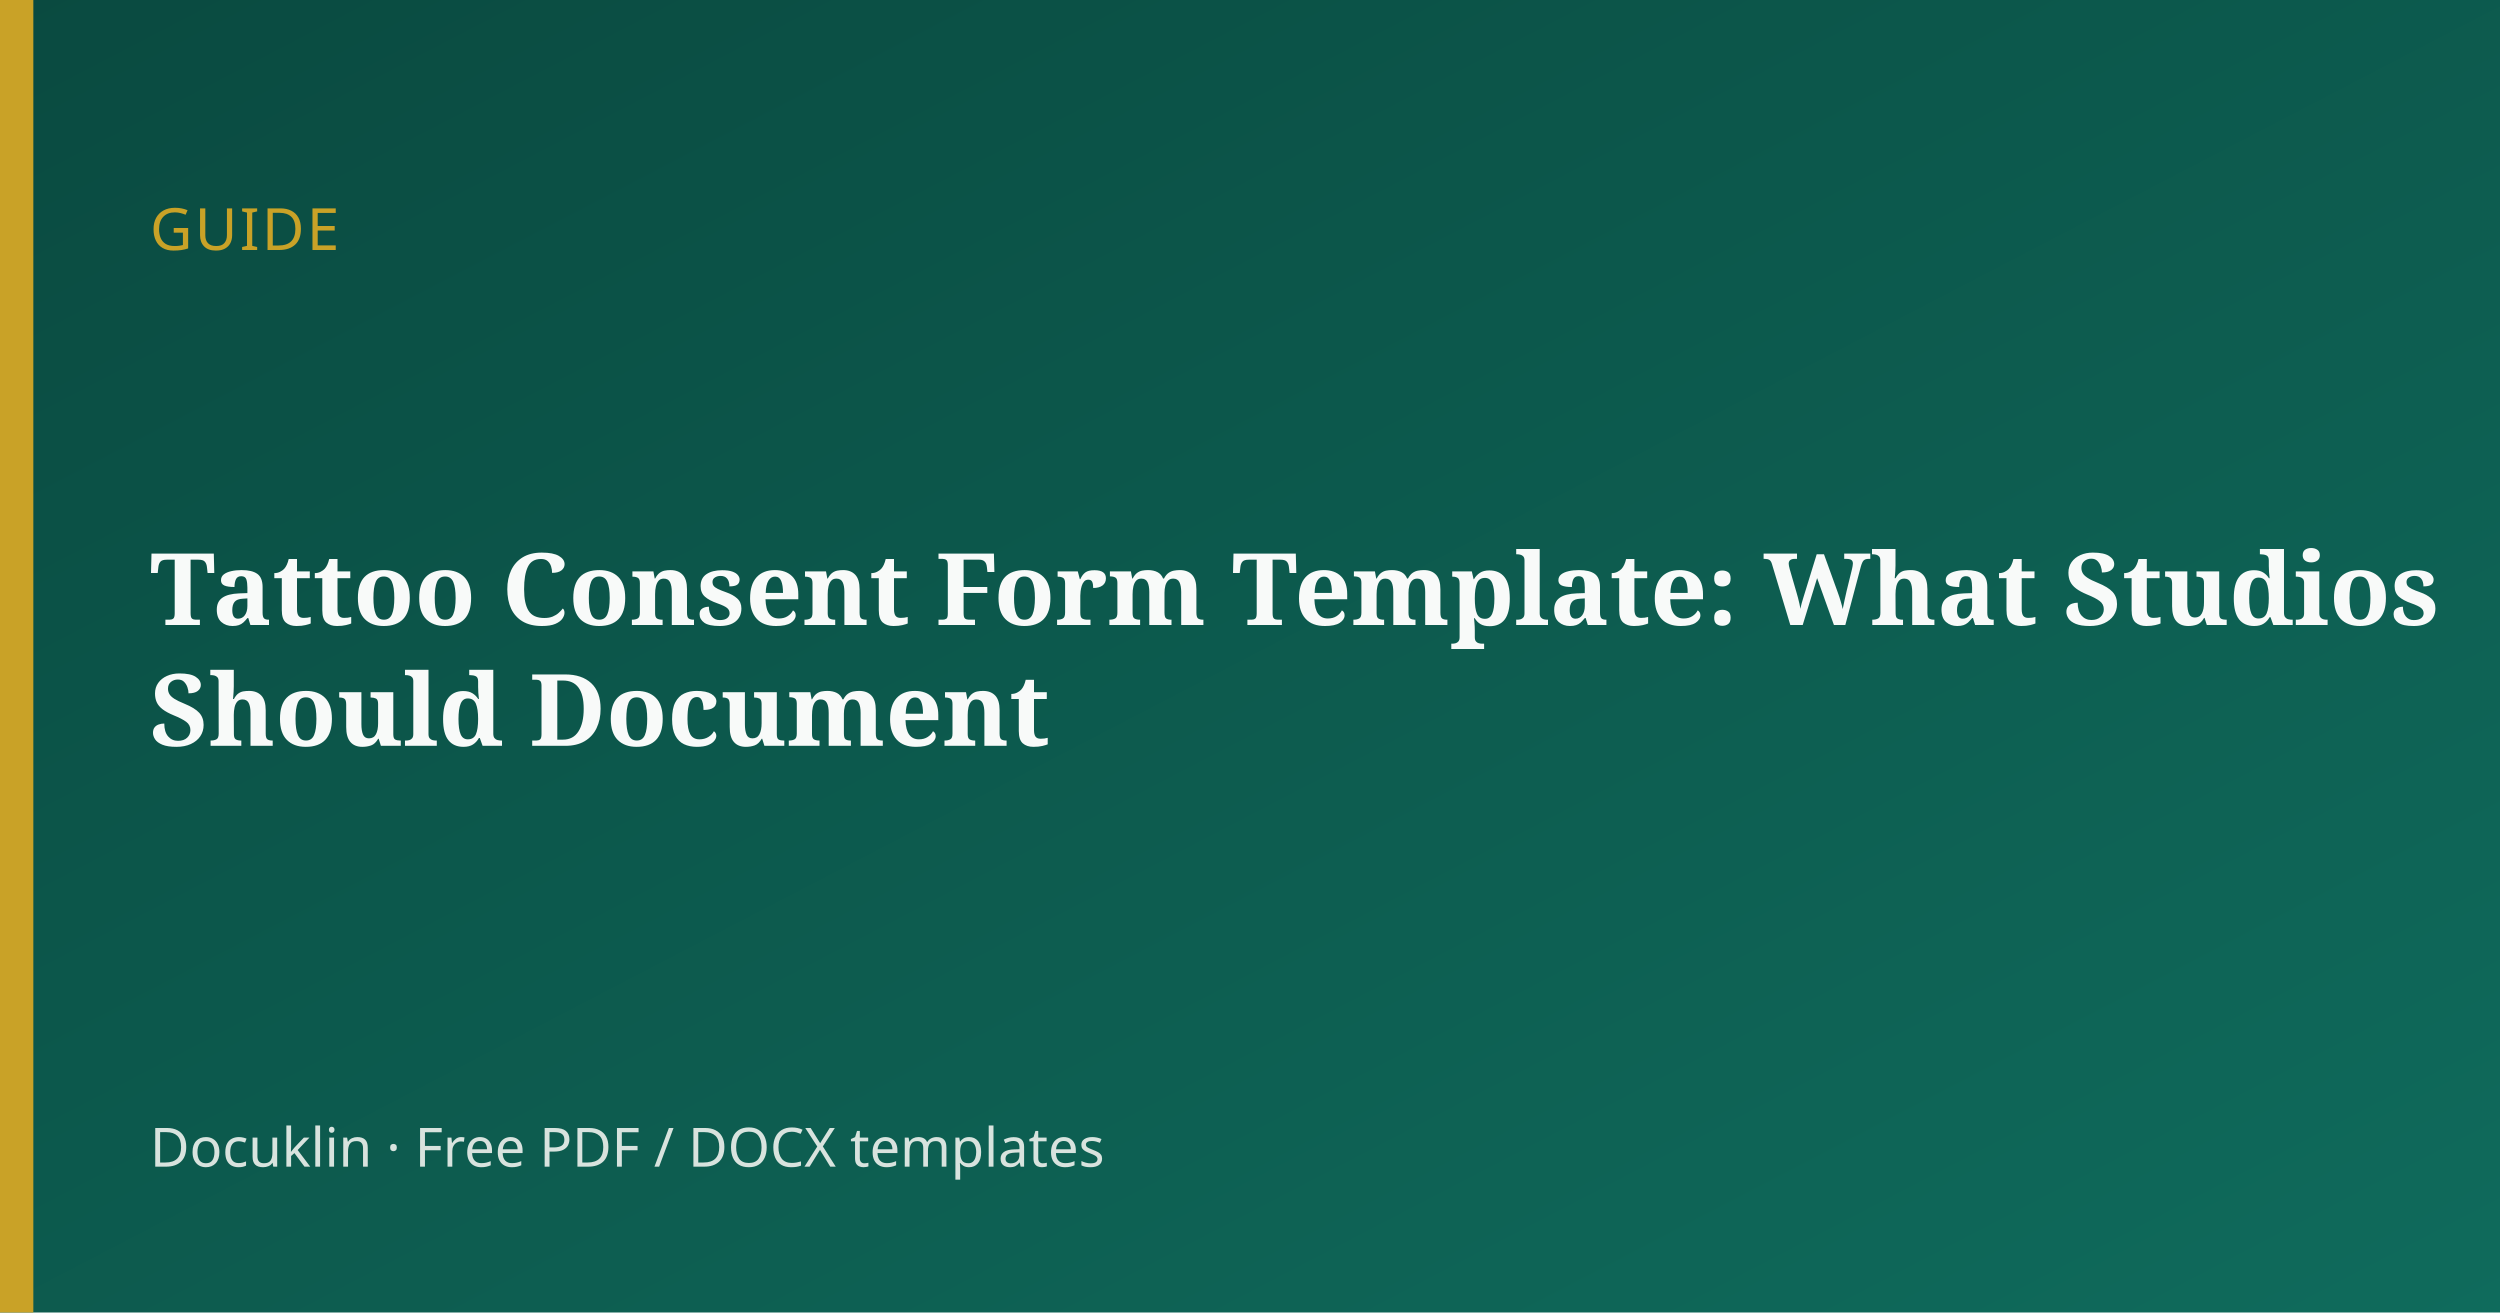
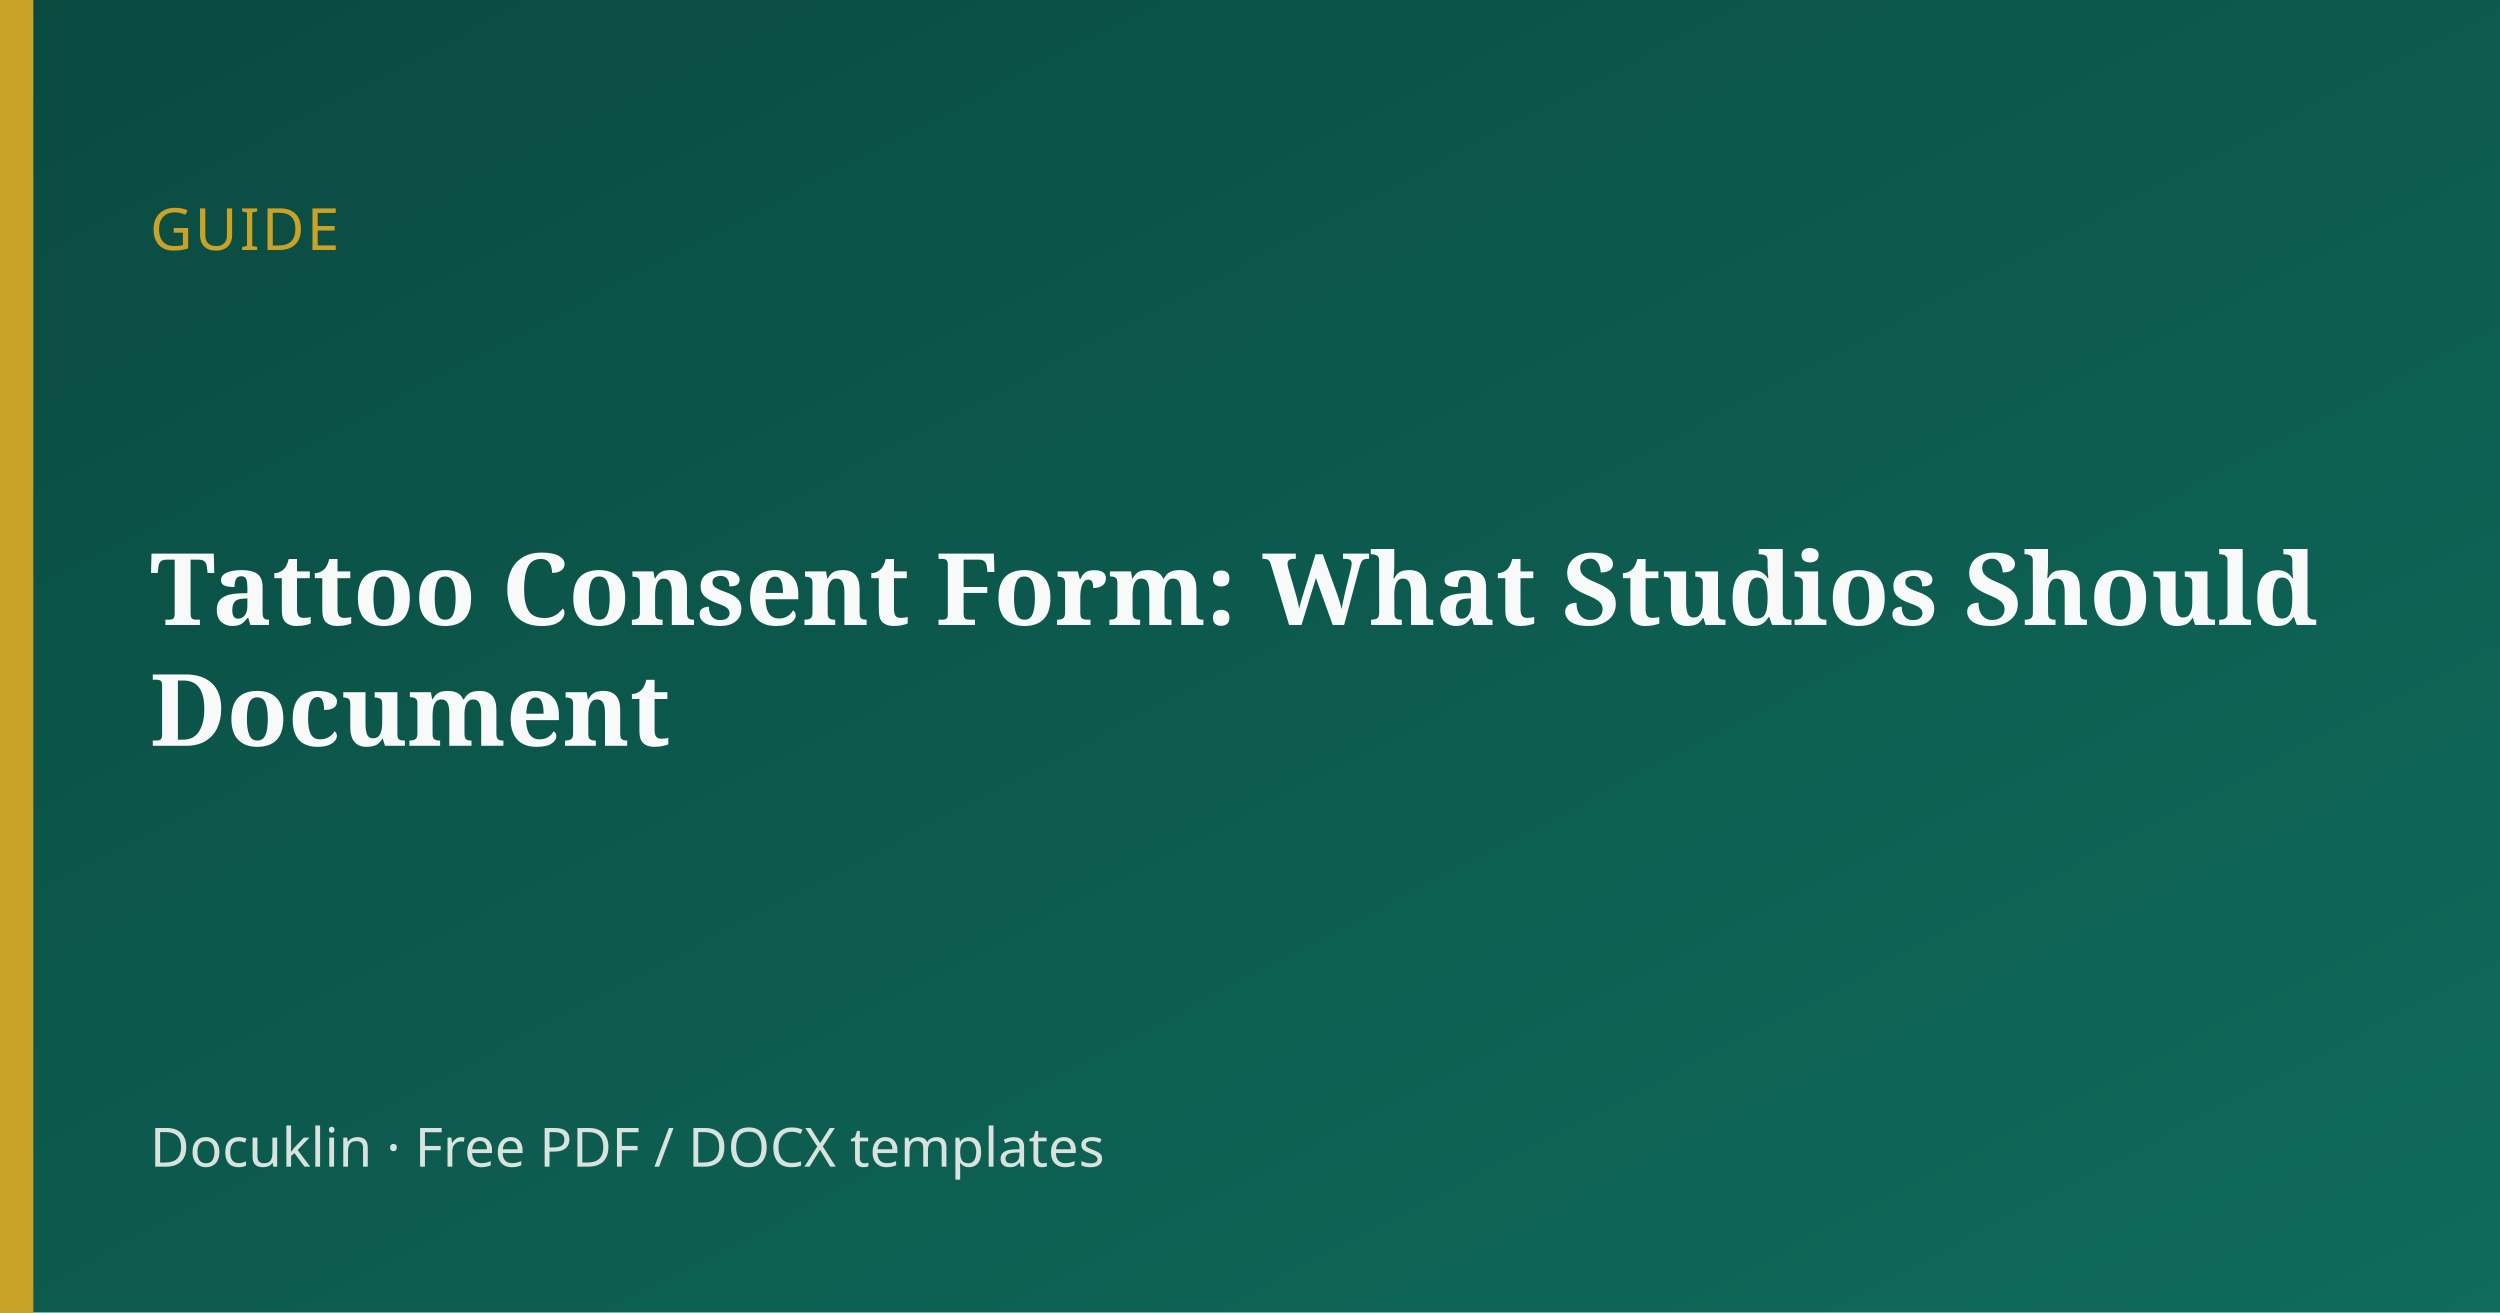
<svg xmlns="http://www.w3.org/2000/svg" width="1200" height="630" viewBox="0 0 1200 630" role="img">
  <defs>
    <linearGradient id="bg" x1="0" y1="0" x2="1" y2="1">
      <stop offset="0%" stop-color="#0a4a40" />
      <stop offset="100%" stop-color="#0f6b5c" />
    </linearGradient>
  </defs>
  <rect width="1200" height="630" fill="url(#bg)" />
  <rect x="0" y="0" width="16" height="630" fill="#c9a227" />
  <text x="72" y="120" fill="#c9a227" font-family="system-ui,sans-serif" font-size="28" letter-spacing="0.04em">GUIDE</text>
-   <text x="72" y="300" fill="#f8faf9" font-family="Georgia, serif" font-size="48" font-weight="700">Tattoo Consent Form Template: What Studios</text>
-   <text x="72" y="358" fill="#f8faf9" font-family="Georgia, serif" font-size="48" font-weight="700">Should Document</text>
+   <text x="72" y="300" fill="#f8faf9" font-family="Georgia, serif" font-size="48" font-weight="700">Tattoo Consent Form: What Studios Should</text>
+   <text x="72" y="358" fill="#f8faf9" font-family="Georgia, serif" font-size="48" font-weight="700">Document</text>
  <text x="72" y="560" fill="#d8e3de" font-family="system-ui,sans-serif" font-size="26">Docuklin · Free PDF / DOCX templates</text>
</svg>
